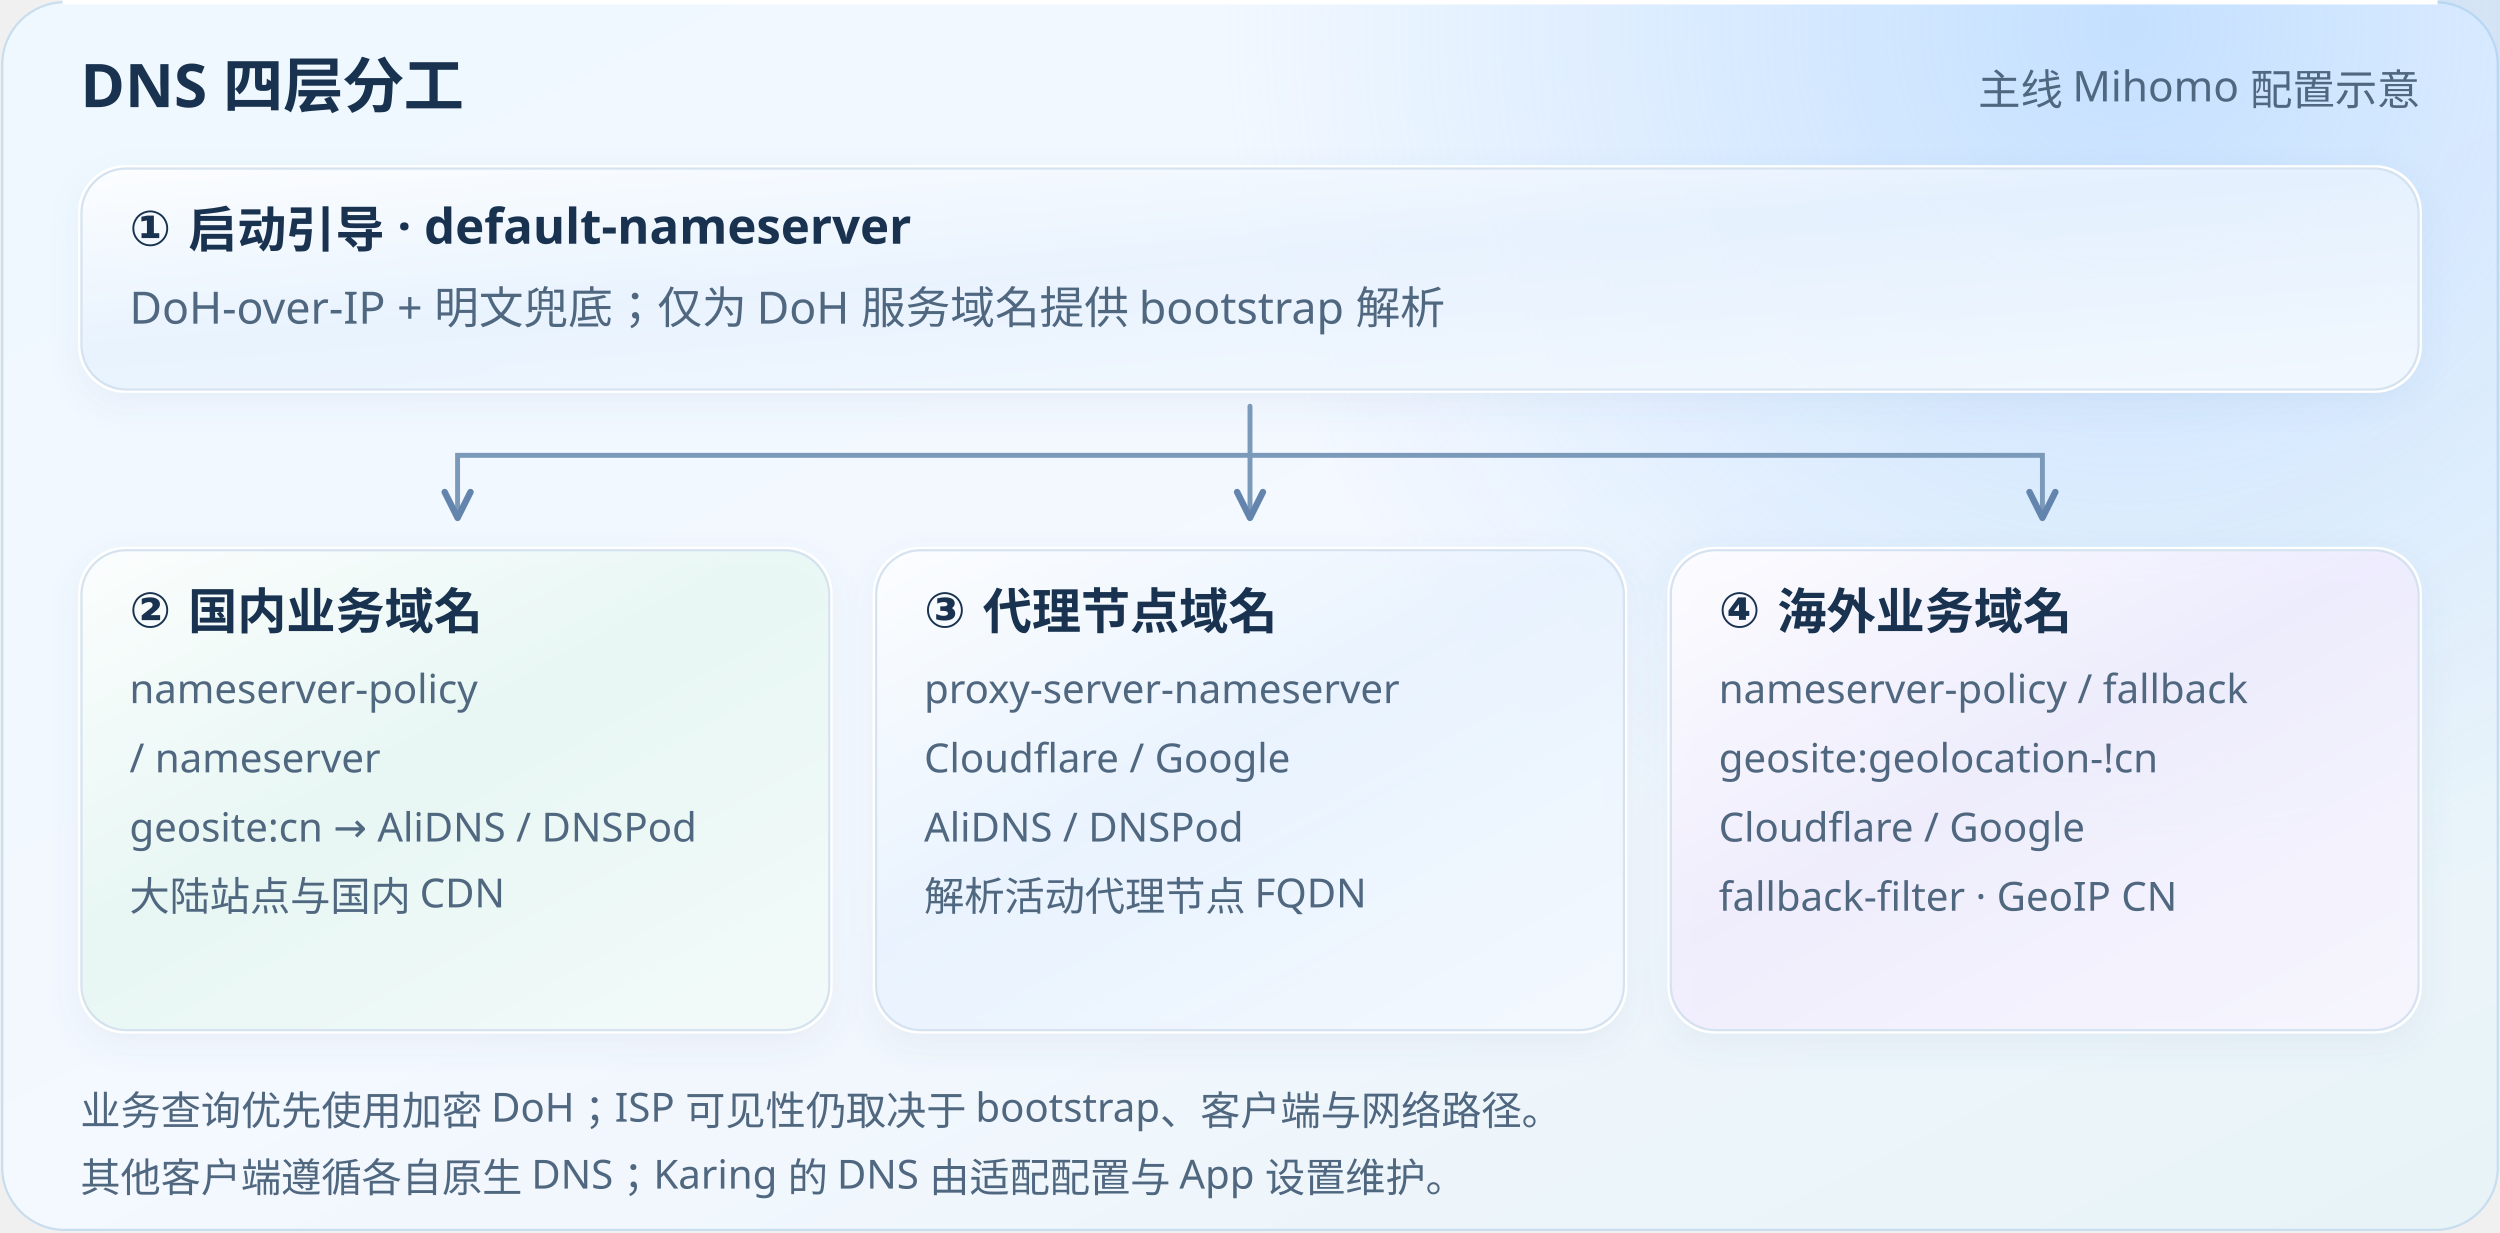
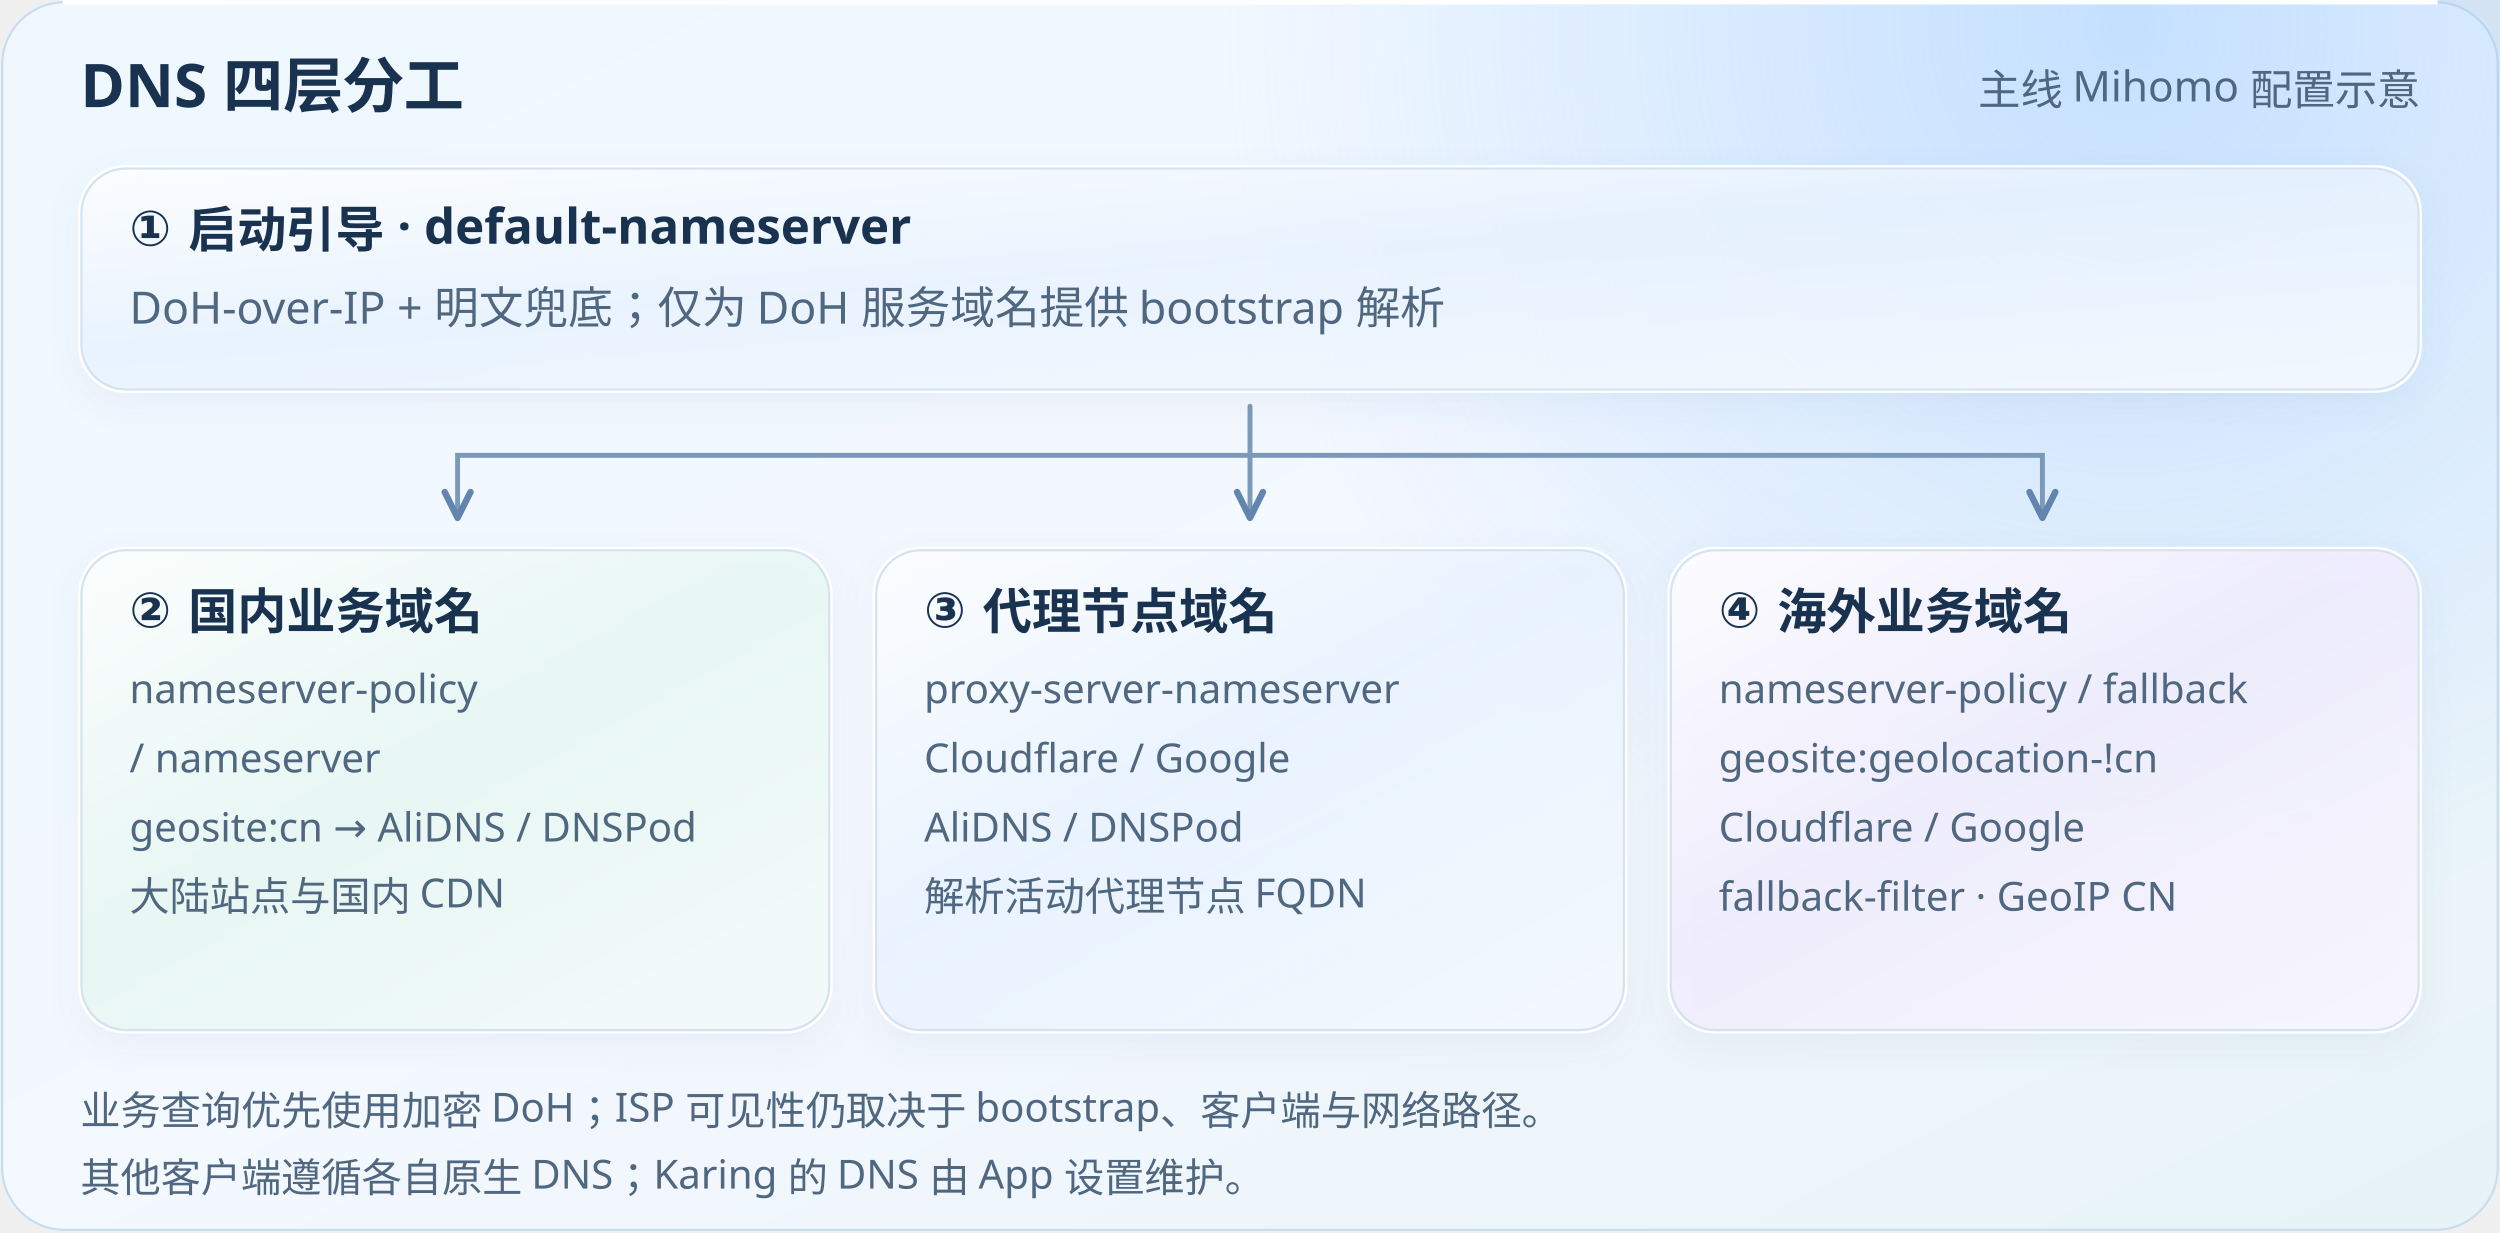
<svg xmlns="http://www.w3.org/2000/svg" width="1120" height="552" viewBox="0 0 1120 552" role="img" aria-labelledby="title desc">
  <defs>
    <linearGradient id="base" x1="0" y1="0" x2="1" y2="1">
      <stop stop-color="#eff8ff" />
      <stop offset=".5" stop-color="#f4f8ff" />
      <stop offset="1" stop-color="#e7f3f7" />
    </linearGradient>
    <linearGradient id="glass" x1="0" y1="0" x2=".85" y2="1">
      <stop stop-color="#ffffff" stop-opacity=".88" />
      <stop offset=".48" stop-color="#ffffff" stop-opacity=".25" />
      <stop offset="1" stop-color="#ffffff" stop-opacity=".57" />
    </linearGradient>
    <linearGradient id="ribbon" x1="0" x2="1">
      <stop stop-color="#166cd5" />
      <stop offset=".52" stop-color="#16a6b0" />
      <stop offset="1" stop-color="#8273cf" />
    </linearGradient>
    <radialGradient id="aura">
      <stop stop-color="#95c8ff" stop-opacity=".5" />
      <stop offset="1" stop-color="#95c8ff" stop-opacity="0" />
    </radialGradient>
    <filter id="shadow" x="-10%" y="-15%" width="120%" height="140%">
      <feDropShadow dx="0" dy="5" stdDeviation="7" flood-color="#51739b" flood-opacity=".09" />
    </filter>
    <marker id="arrow" viewBox="0 0 8 8" refX="7" refY="4" markerWidth="7" markerHeight="7" orient="auto-start-reverse">
      <path d="M1 1L7 4L1 7" fill="none" stroke="#6384ac" stroke-width="1.5" stroke-linecap="round" stroke-linejoin="round" />
    </marker>
  </defs>
  <g font-family="'Segoe UI','PingFang SC','Microsoft YaHei',sans-serif">
    <rect x="1" y="1" width="1118" height="550" rx="28" fill="url(#base)" stroke="#c8ddee" />
    <ellipse cx="952" cy="15" rx="403.2" ry="414" fill="url(#aura)" />
    <path d="M28 1H1092" stroke="#ffffff" stroke-width="2" />
    <text x="36" y="48" font-size="27" font-weight="650" fill="#18324f">DNS 四层分工</text>
    <text x="1084" y="47" font-size="19" font-weight="500" fill="#506780" text-anchor="end">主线 Mihomo 配置示意</text>
    <rect x="36" y="75" width="1048" height="100" rx="20" fill="#e0edff" fill-opacity=".8" stroke="#ffffff" stroke-width="2" filter="url(#shadow)" />
    <rect x="36.5" y="75.5" width="1047" height="99" rx="20" fill="url(#glass)" stroke="#a8c2dd" stroke-opacity=".48" />
    <text x="58" y="110" font-size="22" font-weight="650" fill="#18324f">① 启动引导 · default-nameserver</text>
    <text x="58" y="145" font-size="20" font-weight="400" fill="#506780">DoH-over-IP + 明文兜底；仅为 DoH 服务域名提供 bootstrap 解析</text>
    <path d="M560 182V204M560 204H205V232" fill="none" stroke="#7b99b9" stroke-width="2.2" stroke-linecap="round" marker-end="url(#arrow)" />
    <path d="M560 204V232" fill="none" stroke="#7b99b9" stroke-width="2.2" stroke-linecap="round" marker-end="url(#arrow)" />
    <path d="M560 204H915V232" fill="none" stroke="#7b99b9" stroke-width="2.2" stroke-linecap="round" marker-end="url(#arrow)" />
    <rect x="36" y="246" width="336" height="216" rx="20" fill="#ddf3ed" fill-opacity=".8" stroke="#ffffff" stroke-width="2" filter="url(#shadow)" />
    <rect x="36.5" y="246.5" width="335" height="215" rx="20" fill="url(#glass)" stroke="#a8c2dd" stroke-opacity=".48" />
    <rect x="392" y="246" width="336" height="216" rx="20" fill="#e0edff" fill-opacity=".8" stroke="#ffffff" stroke-width="2" filter="url(#shadow)" />
    <rect x="392.5" y="246.5" width="335" height="215" rx="20" fill="url(#glass)" stroke="#a8c2dd" stroke-opacity=".48" />
    <rect x="748" y="246" width="336" height="216" rx="20" fill="#ebe5fc" fill-opacity=".8" stroke="#ffffff" stroke-width="2" filter="url(#shadow)" />
    <rect x="748.5" y="246.5" width="335" height="215" rx="20" fill="url(#glass)" stroke="#a8c2dd" stroke-opacity=".48" />
    <text x="58" y="281" font-size="22" font-weight="650" fill="#18324f">② 国内业务域名</text>
    <text x="58" y="315" font-size="18" font-weight="400" fill="#506780">nameserver-policy</text>
    <text x="58" y="346" font-size="18" font-weight="400" fill="#506780">/ nameserver</text>
    <text x="58" y="377" font-size="18" font-weight="400" fill="#506780">geosite:cn → AliDNS / DNSPod</text>
    <text x="58" y="408" font-size="18" font-weight="400" fill="#506780">大陆站点与国内 CDN</text>
    <text x="414" y="281" font-size="22" font-weight="650" fill="#18324f">③ 代理节点域名</text>
    <text x="414" y="315" font-size="18" font-weight="400" fill="#506780">proxy-server-nameserver</text>
    <text x="414" y="346" font-size="18" font-weight="400" fill="#506780">Cloudflare / Google</text>
    <text x="414" y="377" font-size="18" font-weight="400" fill="#506780">AliDNS / DNSPod</text>
    <text x="414" y="408" font-size="18" font-weight="400" fill="#506780">解析活动代理节点 FQDN</text>
    <text x="770" y="281" font-size="22" font-weight="650" fill="#18324f">④ 海外业务域名</text>
    <text x="770" y="315" font-size="18" font-weight="400" fill="#506780">nameserver-policy / fallback</text>
    <text x="770" y="346" font-size="18" font-weight="400" fill="#506780">geosite:geolocation-!cn</text>
    <text x="770" y="377" font-size="18" font-weight="400" fill="#506780">Cloudflare / Google</text>
    <text x="770" y="408" font-size="18" font-weight="400" fill="#506780">fallback-filter · GeoIP CN</text>
    <text x="36" y="504" font-size="18" font-weight="400" fill="#506780">业务查询优先使用加密 DoH；ISP 可见性仍取决于 bootstrap、客户端与网络路径。</text>
-     <text x="36" y="534" font-size="18" font-weight="400" fill="#506780">其他客户端遵循各自原生 DNS；Karing 的 DNS 由适配配置与 App 设置维护。</text>
+     <text x="36" y="534" font-size="18" font-weight="400" fill="#506780">其他客户端遵循各自原生 DNS；Karing 的 DNS 由 App 设置维护。</text>
  </g>
</svg>
